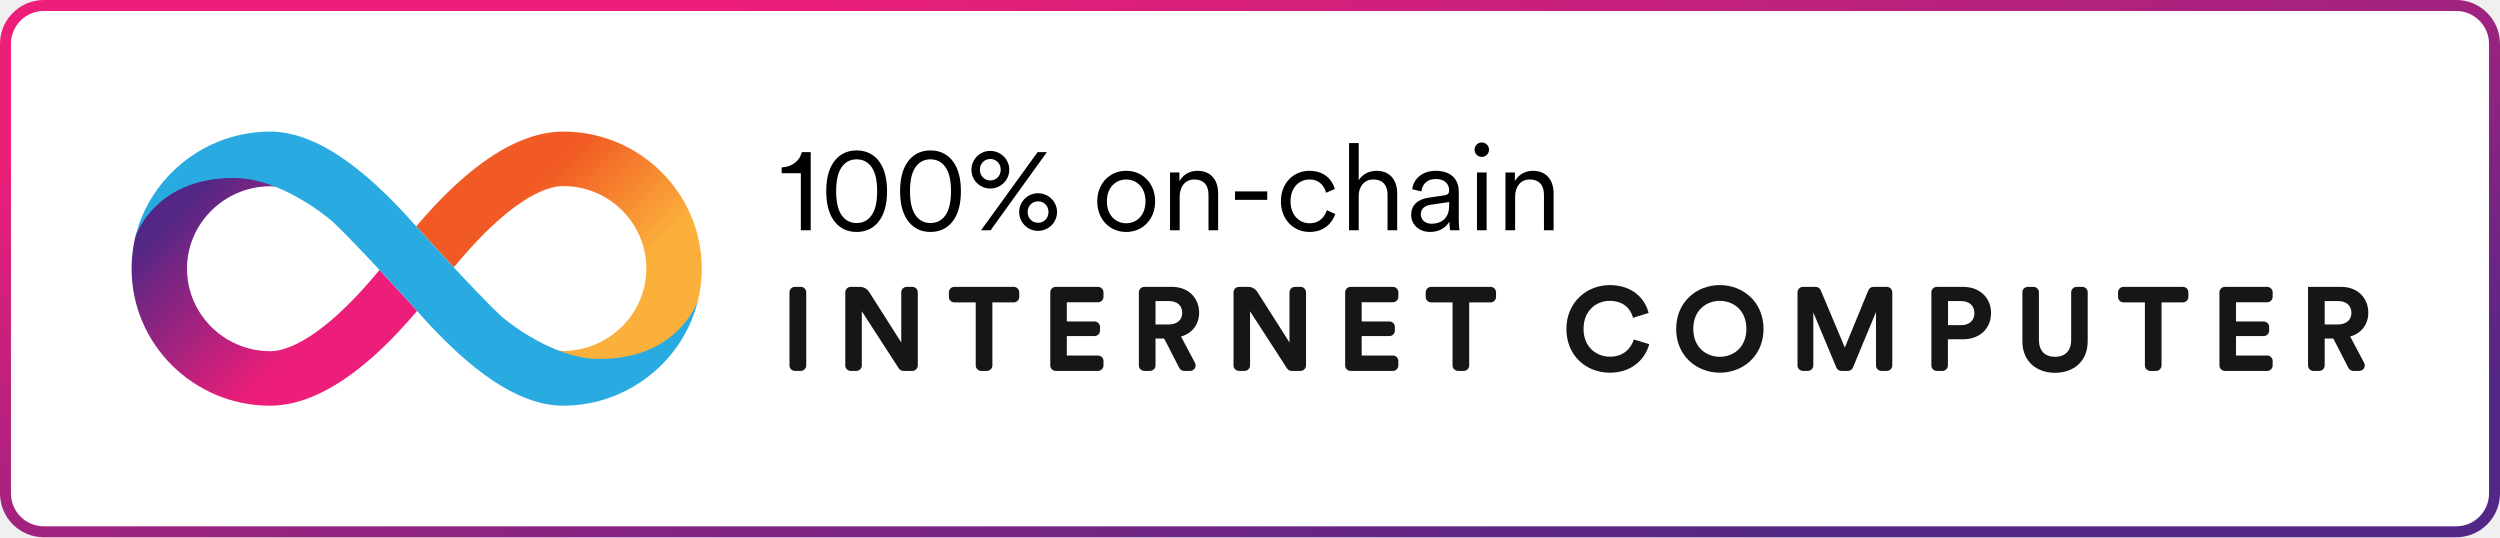
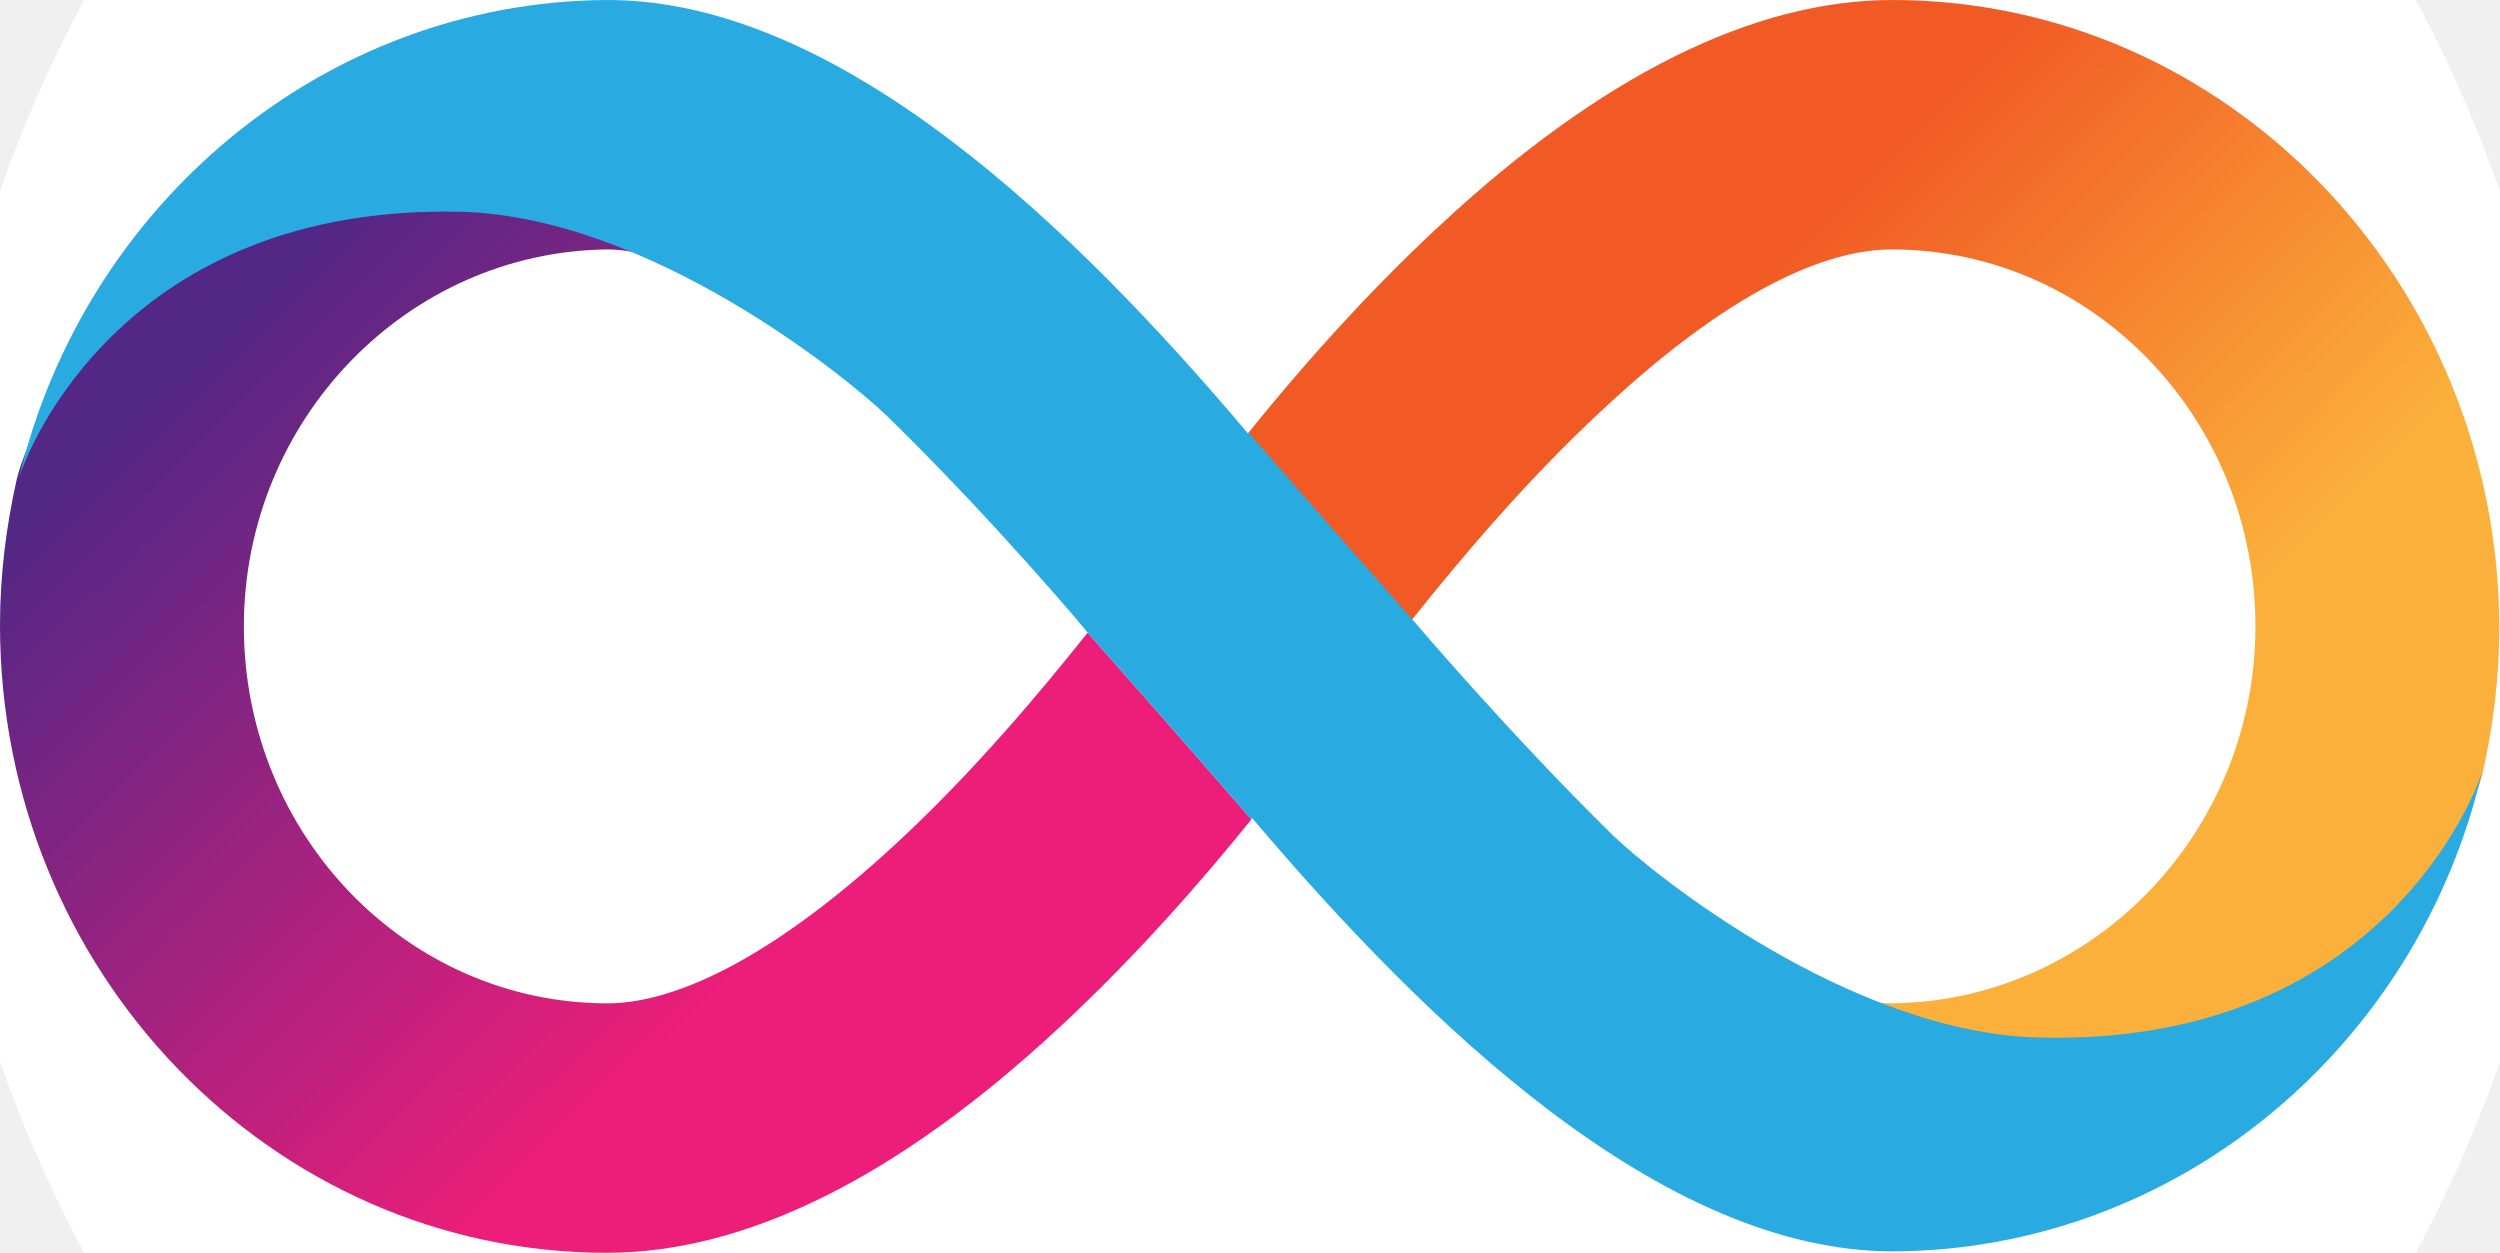
- <svg xmlns="http://www.w3.org/2000/svg" width="684" height="147" viewBox="0 0 228 49" fill="none">
-   <rect x="0.5" y="0.5" width="227" height="48" rx="3.5" fill="white" stroke="url(#paint0_linear_1810_46)" />
-   <path d="M51.37 12C48.463 12 45.295 13.517 41.945 16.504C40.356 17.919 38.984 19.436 37.955 20.649C37.955 20.649 37.955 20.649 37.964 20.658V20.649C37.964 20.649 39.589 22.45 41.386 24.381C42.352 23.213 43.742 21.623 45.34 20.189C48.319 17.533 50.26 16.972 51.37 16.972C55.55 16.972 58.945 20.346 58.945 24.491C58.945 28.608 55.541 31.982 51.37 32.009C51.181 32.009 50.937 31.982 50.63 31.917C51.849 32.45 53.158 32.836 54.404 32.836C62.059 32.836 63.558 27.754 63.657 27.386C63.883 26.458 64 25.483 64 24.482C64 17.607 58.331 12 51.37 12Z" fill="url(#paint1_linear_1810_46)" />
-   <path d="M24.63 37C27.537 37 30.706 35.483 34.055 32.496C35.644 31.081 37.016 29.564 38.045 28.351C38.045 28.351 38.045 28.351 38.036 28.342V28.351C38.036 28.351 36.411 26.549 34.614 24.619C33.649 25.787 32.258 27.377 30.66 28.811C27.681 31.467 25.74 32.028 24.63 32.028C20.45 32.018 17.055 28.645 17.055 24.5C17.055 20.382 20.459 17.009 24.63 16.982C24.819 16.982 25.063 17.009 25.37 17.073C24.151 16.54 22.842 16.154 21.596 16.154C13.941 16.154 12.451 21.237 12.343 21.596C12.117 22.533 12 23.498 12 24.5C12 31.393 17.669 37 24.63 37Z" fill="url(#paint2_linear_1810_46)" />
-   <path d="M54.386 32.726C50.468 32.625 46.396 29.482 45.565 28.7C43.417 26.678 38.461 21.21 38.072 20.778C34.443 16.632 29.523 12 24.63 12H24.621H24.612C18.672 12.028 13.679 16.127 12.343 21.596C12.443 21.237 14.402 16.053 21.588 16.237C25.506 16.338 29.595 19.528 30.435 20.309C32.584 22.331 37.54 27.8 37.928 28.232C41.557 32.368 46.477 37 51.37 37H51.379H51.388C57.329 36.972 62.33 32.873 63.657 27.404C63.549 27.763 61.581 32.901 54.386 32.726Z" fill="#29ABE2" />
-   <path d="M73.03 33.827C73.306 33.827 73.53 33.603 73.53 33.327V26.662C73.53 26.386 73.306 26.162 73.03 26.162H72.5C72.224 26.162 72 26.386 72 26.662V33.327C72 33.603 72.224 33.827 72.5 33.827H73.03Z" fill="#161617" />
-   <path d="M83.202 33.827C83.478 33.827 83.702 33.603 83.702 33.327V26.662C83.702 26.386 83.478 26.162 83.202 26.162H82.694C82.417 26.162 82.194 26.386 82.194 26.662V31.232L79.264 26.626C79.081 26.337 78.762 26.162 78.42 26.162H77.59C77.313 26.162 77.09 26.386 77.09 26.662V33.327C77.09 33.603 77.313 33.827 77.59 33.827H78.098C78.374 33.827 78.598 33.603 78.598 33.327V28.389L81.969 33.599C82.061 33.741 82.219 33.827 82.389 33.827H83.202Z" fill="#161617" />
-   <path d="M92.454 27.578C92.73 27.578 92.954 27.355 92.954 27.078V26.662C92.954 26.386 92.73 26.162 92.454 26.162H87.038C86.762 26.162 86.538 26.386 86.538 26.662V27.078C86.538 27.355 86.762 27.578 87.038 27.578H88.986V33.327C88.986 33.603 89.21 33.827 89.486 33.827H90.005C90.281 33.827 90.505 33.603 90.505 33.327V27.578H92.454Z" fill="#161617" />
-   <path d="M100.138 33.827C100.415 33.827 100.638 33.603 100.638 33.327V32.922C100.638 32.645 100.415 32.422 100.138 32.422H97.294V30.649H99.822C100.098 30.649 100.322 30.425 100.322 30.149V29.819C100.322 29.543 100.098 29.319 99.822 29.319H97.294V27.568H100.138C100.415 27.568 100.638 27.344 100.638 27.068V26.662C100.638 26.386 100.415 26.162 100.138 26.162H96.286C96.01 26.162 95.786 26.386 95.786 26.662V33.327C95.786 33.603 96.01 33.827 96.286 33.827H100.138Z" fill="#161617" />
-   <path d="M107.55 33.556C107.635 33.722 107.807 33.827 107.994 33.827H108.541C108.918 33.827 109.16 33.426 108.983 33.093L107.711 30.692C108.727 30.4 109.361 29.589 109.361 28.519C109.361 27.189 108.4 26.162 106.891 26.162H104.364C104.088 26.162 103.864 26.386 103.864 26.662V33.327C103.864 33.603 104.088 33.827 104.364 33.827H104.883C105.159 33.827 105.383 33.603 105.383 33.327V30.876H106.17L107.55 33.556ZM105.383 29.589V27.459H106.607C107.372 27.459 107.82 27.881 107.82 28.53C107.82 29.157 107.372 29.589 106.607 29.589H105.383Z" fill="#161617" />
-   <path d="M118.609 33.827C118.885 33.827 119.109 33.603 119.109 33.327V26.662C119.109 26.386 118.885 26.162 118.609 26.162H118.101C117.825 26.162 117.601 26.386 117.601 26.662V31.232L114.671 26.626C114.488 26.337 114.17 26.162 113.828 26.162H112.997C112.721 26.162 112.497 26.386 112.497 26.662V33.327C112.497 33.603 112.721 33.827 112.997 33.827H113.505C113.781 33.827 114.005 33.603 114.005 33.327V28.389L117.377 33.599C117.469 33.741 117.627 33.827 117.796 33.827H118.609Z" fill="#161617" />
-   <path d="M127.03 33.827C127.306 33.827 127.53 33.603 127.53 33.327V32.922C127.53 32.645 127.306 32.422 127.03 32.422H124.186V30.649H126.713C126.989 30.649 127.213 30.425 127.213 30.149V29.819C127.213 29.543 126.989 29.319 126.713 29.319H124.186V27.568H127.03C127.306 27.568 127.53 27.344 127.53 27.068V26.662C127.53 26.386 127.306 26.162 127.03 26.162H123.178C122.901 26.162 122.678 26.386 122.678 26.662V33.327C122.678 33.603 122.901 33.827 123.178 33.827H127.03Z" fill="#161617" />
-   <path d="M135.939 27.578C136.215 27.578 136.439 27.355 136.439 27.078V26.662C136.439 26.386 136.215 26.162 135.939 26.162H130.523C130.247 26.162 130.023 26.386 130.023 26.662V27.078C130.023 27.355 130.247 27.578 130.523 27.578H132.471V33.327C132.471 33.603 132.695 33.827 132.971 33.827H133.491C133.767 33.827 133.991 33.603 133.991 33.327V27.578H135.939Z" fill="#161617" />
-   <path d="M146.823 33.989C148.998 33.989 150.113 32.562 150.408 31.384L148.998 30.962C148.79 31.676 148.146 32.53 146.823 32.53C145.577 32.53 144.419 31.632 144.419 30C144.419 28.259 145.643 27.438 146.801 27.438C148.146 27.438 148.747 28.249 148.932 28.984L150.353 28.541C150.047 27.297 148.943 26 146.801 26C144.725 26 142.856 27.557 142.856 30C142.856 32.443 144.659 33.989 146.823 33.989Z" fill="#161617" />
-   <path d="M154.428 29.989C154.428 28.259 155.653 27.438 156.844 27.438C158.046 27.438 159.27 28.259 159.27 29.989C159.27 31.719 158.046 32.541 156.844 32.541C155.653 32.541 154.428 31.719 154.428 29.989ZM152.866 30C152.866 32.465 154.745 33.989 156.844 33.989C158.953 33.989 160.833 32.465 160.833 30C160.833 27.524 158.953 26 156.844 26C154.745 26 152.866 27.524 152.866 30Z" fill="#161617" />
-   <path d="M172.077 33.827C172.354 33.827 172.577 33.603 172.577 33.327V26.662C172.577 26.386 172.354 26.162 172.077 26.162H170.858C170.655 26.162 170.472 26.285 170.395 26.472L168.249 31.697L166.05 26.468C165.972 26.283 165.79 26.162 165.589 26.162H164.432C164.156 26.162 163.932 26.386 163.932 26.662V33.327C163.932 33.603 164.156 33.827 164.432 33.827H164.875C165.151 33.827 165.375 33.603 165.375 33.327V28.497L167.476 33.52C167.554 33.706 167.736 33.827 167.937 33.827H168.528C168.73 33.827 168.912 33.705 168.989 33.519L171.091 28.454V33.327C171.091 33.603 171.315 33.827 171.591 33.827H172.077Z" fill="#161617" />
-   <path d="M177.66 29.654V27.459H178.851C179.605 27.459 180.065 27.881 180.065 28.562C180.065 29.222 179.605 29.654 178.851 29.654H177.66ZM179.037 30.941C180.567 30.941 181.584 29.946 181.584 28.551C181.584 27.168 180.567 26.162 179.037 26.162H176.641C176.365 26.162 176.141 26.386 176.141 26.662V33.327C176.141 33.603 176.365 33.827 176.641 33.827H177.149C177.425 33.827 177.649 33.603 177.649 33.327V30.941H179.037Z" fill="#161617" />
-   <path d="M187.414 34C189.076 34 190.398 32.995 190.398 31.113V26.662C190.398 26.386 190.174 26.162 189.898 26.162H189.39C189.114 26.162 188.89 26.386 188.89 26.662V31.005C188.89 32.011 188.332 32.541 187.414 32.541C186.518 32.541 185.95 32.011 185.95 31.005V26.662C185.95 26.386 185.726 26.162 185.45 26.162H184.941C184.665 26.162 184.441 26.386 184.441 26.662V31.113C184.441 32.995 185.764 34 187.414 34Z" fill="#161617" />
-   <path d="M199.081 27.578C199.357 27.578 199.581 27.355 199.581 27.078V26.662C199.581 26.386 199.357 26.162 199.081 26.162H193.666C193.389 26.162 193.166 26.386 193.166 26.662V27.078C193.166 27.355 193.389 27.578 193.666 27.578H195.614V33.327C195.614 33.603 195.838 33.827 196.114 33.827H196.633C196.909 33.827 197.133 33.603 197.133 33.327V27.578H199.081Z" fill="#161617" />
-   <path d="M206.766 33.827C207.042 33.827 207.266 33.603 207.266 33.327V32.922C207.266 32.645 207.042 32.422 206.766 32.422H203.922V30.649H206.449C206.725 30.649 206.949 30.425 206.949 30.149V29.819C206.949 29.543 206.725 29.319 206.449 29.319H203.922V27.568H206.766C207.042 27.568 207.266 27.344 207.266 27.068V26.662C207.266 26.386 207.042 26.162 206.766 26.162H202.913C202.637 26.162 202.413 26.386 202.413 26.662V33.327C202.413 33.603 202.637 33.827 202.913 33.827H206.766Z" fill="#161617" />
-   <path d="M214.177 33.556C214.263 33.722 214.435 33.827 214.622 33.827H215.169C215.546 33.827 215.787 33.426 215.611 33.093L214.339 30.692C215.355 30.4 215.989 29.589 215.989 28.519C215.989 27.189 215.027 26.162 213.519 26.162H210.492V33.327C210.492 33.603 210.715 33.827 210.992 33.827H211.511C211.787 33.827 212.011 33.603 212.011 33.327V30.876H212.798L214.177 33.556ZM212.011 29.589V27.459H213.235C214 27.459 214.448 27.881 214.448 28.53C214.448 29.157 214 29.589 213.235 29.589H212.011Z" fill="#161617" />
-   <path d="M73.937 21V13.872H73.123C72.947 14.642 72.276 15.225 71.286 15.269V15.797H73.035V21H73.937ZM78.126 20.34C77.598 20.34 77.213 20.142 76.927 19.834C76.454 19.339 76.256 18.514 76.256 17.436C76.256 16.358 76.454 15.533 76.927 15.038C77.213 14.73 77.598 14.532 78.126 14.532C78.654 14.532 79.039 14.73 79.325 15.038C79.798 15.533 79.996 16.358 79.996 17.436C79.996 18.514 79.798 19.339 79.325 19.834C79.039 20.142 78.654 20.34 78.126 20.34ZM78.126 21.154C79.094 21.154 79.787 20.725 80.238 20.065C80.733 19.35 80.898 18.404 80.898 17.436C80.898 16.468 80.733 15.522 80.238 14.807C79.787 14.147 79.094 13.718 78.126 13.718C77.158 13.718 76.465 14.147 76.014 14.807C75.519 15.522 75.354 16.468 75.354 17.436C75.354 18.404 75.519 19.35 76.014 20.065C76.465 20.725 77.158 21.154 78.126 21.154ZM84.861 20.34C84.333 20.34 83.948 20.142 83.662 19.834C83.189 19.339 82.991 18.514 82.991 17.436C82.991 16.358 83.189 15.533 83.662 15.038C83.948 14.73 84.333 14.532 84.861 14.532C85.389 14.532 85.774 14.73 86.06 15.038C86.533 15.533 86.731 16.358 86.731 17.436C86.731 18.514 86.533 19.339 86.06 19.834C85.774 20.142 85.389 20.34 84.861 20.34ZM84.861 21.154C85.829 21.154 86.522 20.725 86.973 20.065C87.468 19.35 87.633 18.404 87.633 17.436C87.633 16.468 87.468 15.522 86.973 14.807C86.522 14.147 85.829 13.718 84.861 13.718C83.893 13.718 83.2 14.147 82.749 14.807C82.254 15.522 82.089 16.468 82.089 17.436C82.089 18.404 82.254 19.35 82.749 20.065C83.2 20.725 83.893 21.154 84.861 21.154ZM89.364 15.478C89.364 14.917 89.781 14.499 90.309 14.499C90.859 14.499 91.266 14.917 91.266 15.478C91.266 16.039 90.859 16.457 90.309 16.457C89.781 16.457 89.364 16.039 89.364 15.478ZM88.594 15.478C88.594 16.435 89.374 17.194 90.309 17.194C91.255 17.194 92.047 16.435 92.047 15.478C92.047 14.521 91.255 13.762 90.309 13.762C89.374 13.762 88.594 14.521 88.594 15.478ZM93.719 19.339C93.719 18.778 94.138 18.36 94.665 18.36C95.216 18.36 95.623 18.778 95.623 19.339C95.623 19.9 95.216 20.318 94.665 20.318C94.138 20.318 93.719 19.9 93.719 19.339ZM92.95 19.339C92.95 20.296 93.731 21.055 94.665 21.055C95.612 21.055 96.403 20.296 96.403 19.339C96.403 18.382 95.612 17.623 94.665 17.623C93.731 17.623 92.95 18.382 92.95 19.339ZM90.343 21L95.48 13.872H94.632L89.474 21H90.343ZM102.709 15.577C101.191 15.577 100.069 16.743 100.069 18.36C100.069 19.988 101.191 21.154 102.709 21.154C104.227 21.154 105.349 19.988 105.349 18.36C105.349 16.743 104.227 15.577 102.709 15.577ZM102.709 16.369C103.655 16.369 104.469 17.084 104.469 18.36C104.469 19.647 103.655 20.362 102.709 20.362C101.763 20.362 100.949 19.647 100.949 18.36C100.949 17.084 101.763 16.369 102.709 16.369ZM107.586 17.898C107.586 17.073 108.059 16.369 108.906 16.369C109.863 16.369 110.215 16.985 110.215 17.755V21H111.095V17.623C111.095 16.479 110.479 15.577 109.214 15.577C108.521 15.577 107.905 15.907 107.564 16.523V15.731H106.706V21H107.586V17.898ZM115.57 18.228V17.458H112.633V18.228H115.57ZM119.423 16.369C120.369 16.369 120.798 17.018 120.941 17.579L121.733 17.238C121.513 16.402 120.776 15.577 119.423 15.577C117.938 15.577 116.816 16.721 116.816 18.36C116.816 19.966 117.916 21.154 119.434 21.154C120.787 21.154 121.524 20.296 121.777 19.515L121.007 19.174C120.853 19.658 120.435 20.362 119.434 20.362C118.499 20.362 117.696 19.625 117.696 18.36C117.696 17.084 118.499 16.369 119.423 16.369ZM123.914 17.854C123.914 17.04 124.398 16.369 125.234 16.369C126.191 16.369 126.543 16.985 126.543 17.755V21H127.423V17.623C127.423 16.479 126.807 15.577 125.542 15.577C124.86 15.577 124.255 15.885 123.914 16.435V13.047H123.034V21H123.914V17.854ZM128.697 19.603C128.697 20.406 129.346 21.154 130.435 21.154C131.381 21.154 131.953 20.637 132.184 20.208C132.184 20.615 132.228 20.879 132.25 21H133.108C133.075 20.835 133.042 20.56 133.042 20.12V17.458C133.042 16.435 132.415 15.577 130.919 15.577C129.786 15.577 128.906 16.259 128.796 17.26L129.632 17.458C129.709 16.787 130.171 16.325 130.941 16.325C131.766 16.325 132.162 16.776 132.162 17.37C132.162 17.601 132.074 17.766 131.689 17.821L130.27 18.03C129.346 18.162 128.697 18.679 128.697 19.603ZM130.545 20.406C129.94 20.406 129.577 19.988 129.577 19.559C129.577 19.042 129.94 18.756 130.446 18.679L132.162 18.426V18.778C132.162 19.9 131.458 20.406 130.545 20.406ZM135.58 21V15.731H134.7V21H135.58ZM134.48 13.652C134.48 14.015 134.777 14.312 135.14 14.312C135.503 14.312 135.8 14.015 135.8 13.652C135.8 13.289 135.503 12.992 135.14 12.992C134.777 12.992 134.48 13.289 134.48 13.652ZM138.179 17.898C138.179 17.073 138.652 16.369 139.499 16.369C140.456 16.369 140.808 16.985 140.808 17.755V21H141.688V17.623C141.688 16.479 141.072 15.577 139.807 15.577C139.114 15.577 138.498 15.907 138.157 16.523V15.731H137.299V21H138.179V17.898Z" fill="black" />
-   <defs>
-     <linearGradient id="paint0_linear_1810_46" x1="33.529" y1="7.206" x2="47.888" y2="74.017" gradientUnits="userSpaceOnUse">
-       <stop stop-color="#ED1E79" />
-       <stop offset="1" stop-color="#522785" />
-     </linearGradient>
-     <linearGradient id="paint1_linear_1810_46" x1="44.796" y1="13.648" x2="62.287" y2="31.439" gradientUnits="userSpaceOnUse">
-       <stop offset="0.21" stop-color="#F15A24" />
-       <stop offset="0.684" stop-color="#FBB03B" />
-     </linearGradient>
-     <linearGradient id="paint2_linear_1810_46" x1="31.204" y1="35.352" x2="13.714" y2="17.561" gradientUnits="userSpaceOnUse">
-       <stop offset="0.21" stop-color="#ED1E79" />
-       <stop offset="0.893" stop-color="#522785" />
-     </linearGradient>
-   </defs>
+ <svg xmlns="http://www.w3.org/2000/svg" version="1.1" id="Layer_1" x="0px" y="0px" viewBox="0 0 358.8 179.8" style="enable-background:new 0 0 358.8 179.8;" xml:space="preserve">
+   <style type="text/css">
+ 	.st0{fill:url(#SVGID_1_);}
+ 	.st1{fill:url(#SVGID_2_);}
+ 	.st2{fill-rule:evenodd;clip-rule:evenodd;fill:#29ABE2;}
+ 	.bg{fill:#FFFFFF;}
+ </style>
+   <circle class="bg" cx="179.4" cy="89.9" r="189.9" />
+   <linearGradient id="SVGID_1_" gradientUnits="userSpaceOnUse" x1="224.785" y1="257.754" x2="348.066" y2="133.458" gradientTransform="matrix(1 0 0 -1 0 272)">
+     <stop offset="0.21" style="stop-color:#F15A24" />
+     <stop offset="0.684" style="stop-color:#FBB03B" />
+   </linearGradient>
+   <path class="st0" d="M271.6,0c-20,0-41.9,10.9-65,32.4c-10.9,10.1-20.5,21.1-27.5,29.8c0,0,11.2,12.9,23.5,26.8  c6.7-8.4,16.2-19.8,27.3-30.1c20.5-19.2,33.9-23.1,41.6-23.1c28.8,0,52.2,24.2,52.2,54.1c0,29.6-23.4,53.8-52.2,54.1  c-1.4,0-3-0.2-5-0.6c8.4,3.9,17.5,6.7,26,6.7c52.8,0,63.2-36.5,63.8-39.1c1.5-6.7,2.4-13.7,2.4-20.9C358.6,40.4,319.6,0,271.6,0z" />
+   <linearGradient id="SVGID_2_" gradientUnits="userSpaceOnUse" x1="133.946" y1="106.426" x2="10.665" y2="230.721" gradientTransform="matrix(1 0 0 -1 0 272)">
+     <stop offset="0.21" style="stop-color:#ED1E79" />
+     <stop offset="0.893" style="stop-color:#522785" />
+   </linearGradient>
+   <path class="st1" d="M87.1,179.8c20,0,41.9-10.9,65-32.4c10.9-10.1,20.5-21.1,27.5-29.8c0,0-11.2-12.9-23.5-26.8  c-6.7,8.4-16.2,19.8-27.3,30.1c-20.5,19-34,23.1-41.6,23.1c-28.8,0-52.2-24.2-52.2-54.1c0-29.6,23.4-53.8,52.2-54.1  c1.4,0,3,0.2,5,0.6c-8.4-3.9-17.5-6.7-26-6.7C13.4,29.6,3,66.1,2.4,68.8C0.9,75.5,0,82.5,0,89.7C0,139.4,39,179.8,87.1,179.8z" />
+   <path class="st2" d="M127.3,59.7c-5.8-5.6-34-28.5-61-29.3C18.1,29.2,4,64.2,2.7,68.7C12,29.5,46.4,0.2,87.2,0  c33.3,0,67,32.7,91.9,62.2c0,0,0.1-0.1,0.1-0.1c0,0,11.2,12.9,23.5,26.8c0,0,14,16.5,28.8,31c5.8,5.6,33.9,28.2,60.9,29  c49.5,1.4,63.2-35.6,63.9-38.4c-9.1,39.5-43.6,68.9-84.6,69.1c-33.3,0-67-32.7-92-62.2c0,0.1-0.1,0.1-0.1,0.2  c0,0-11.2-12.9-23.5-26.8C156.2,90.8,142.2,74.2,127.3,59.7z M2.7,69.1c0-0.1,0-0.2,0.1-0.3C2.7,68.9,2.7,69,2.7,69.1z" />
</svg>
